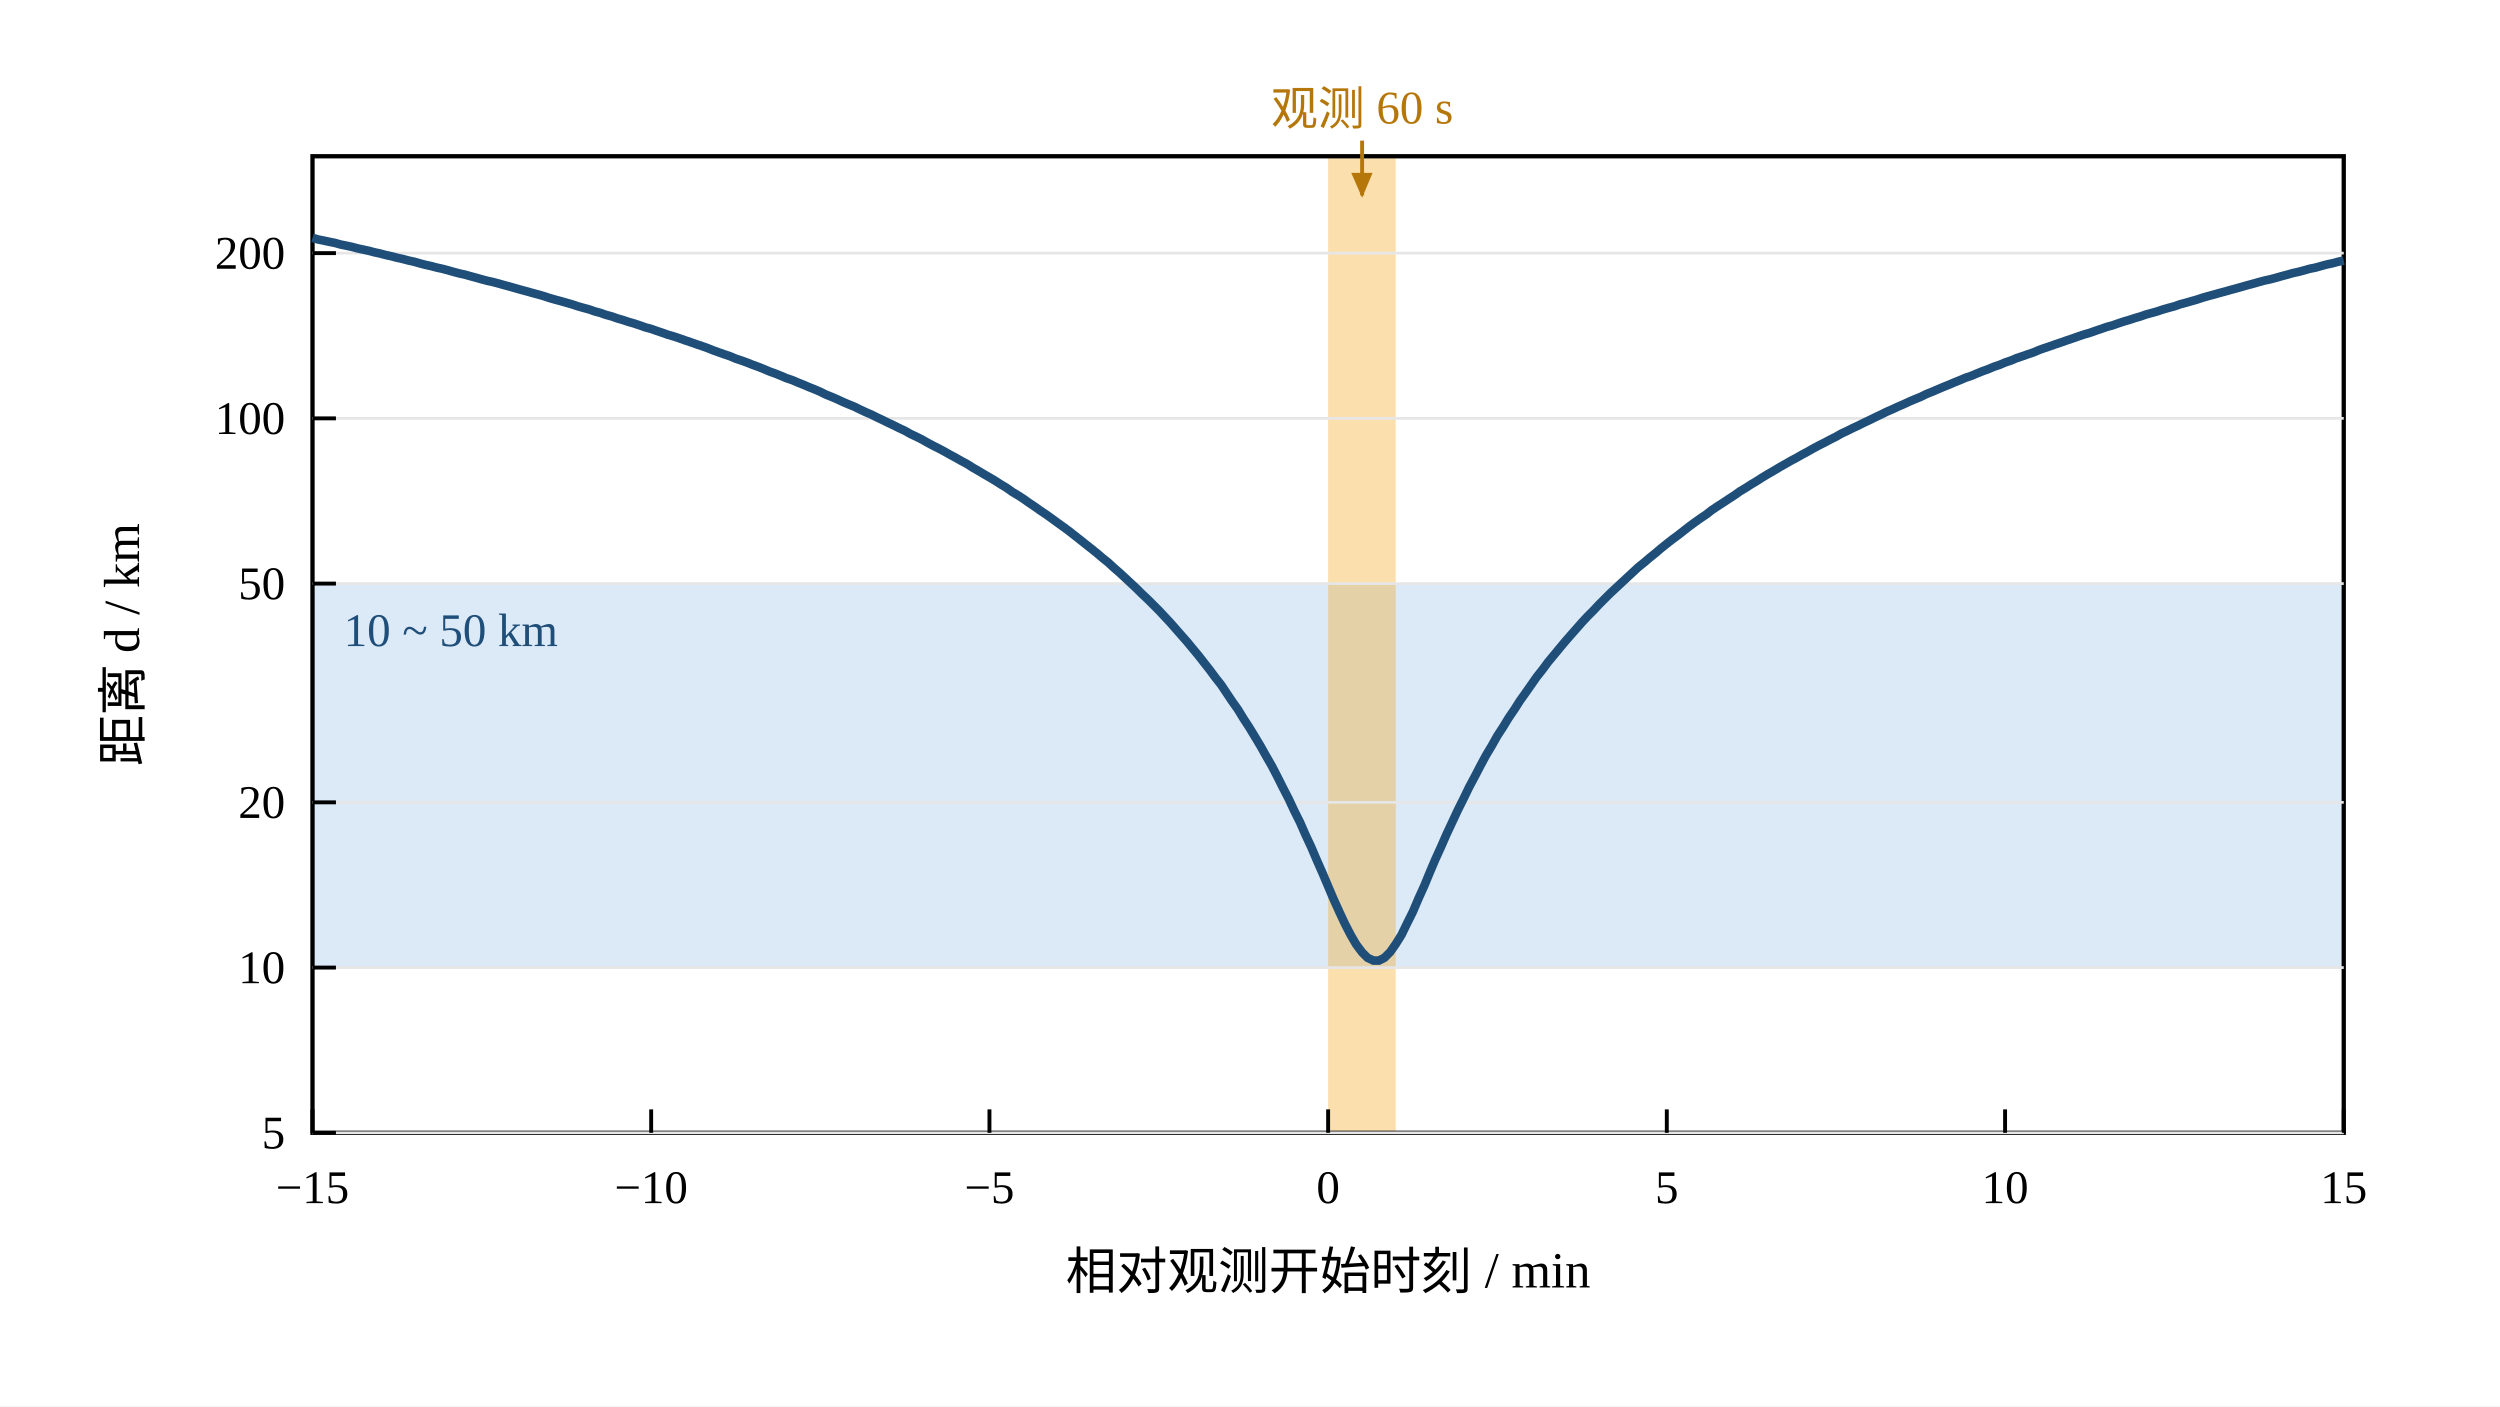
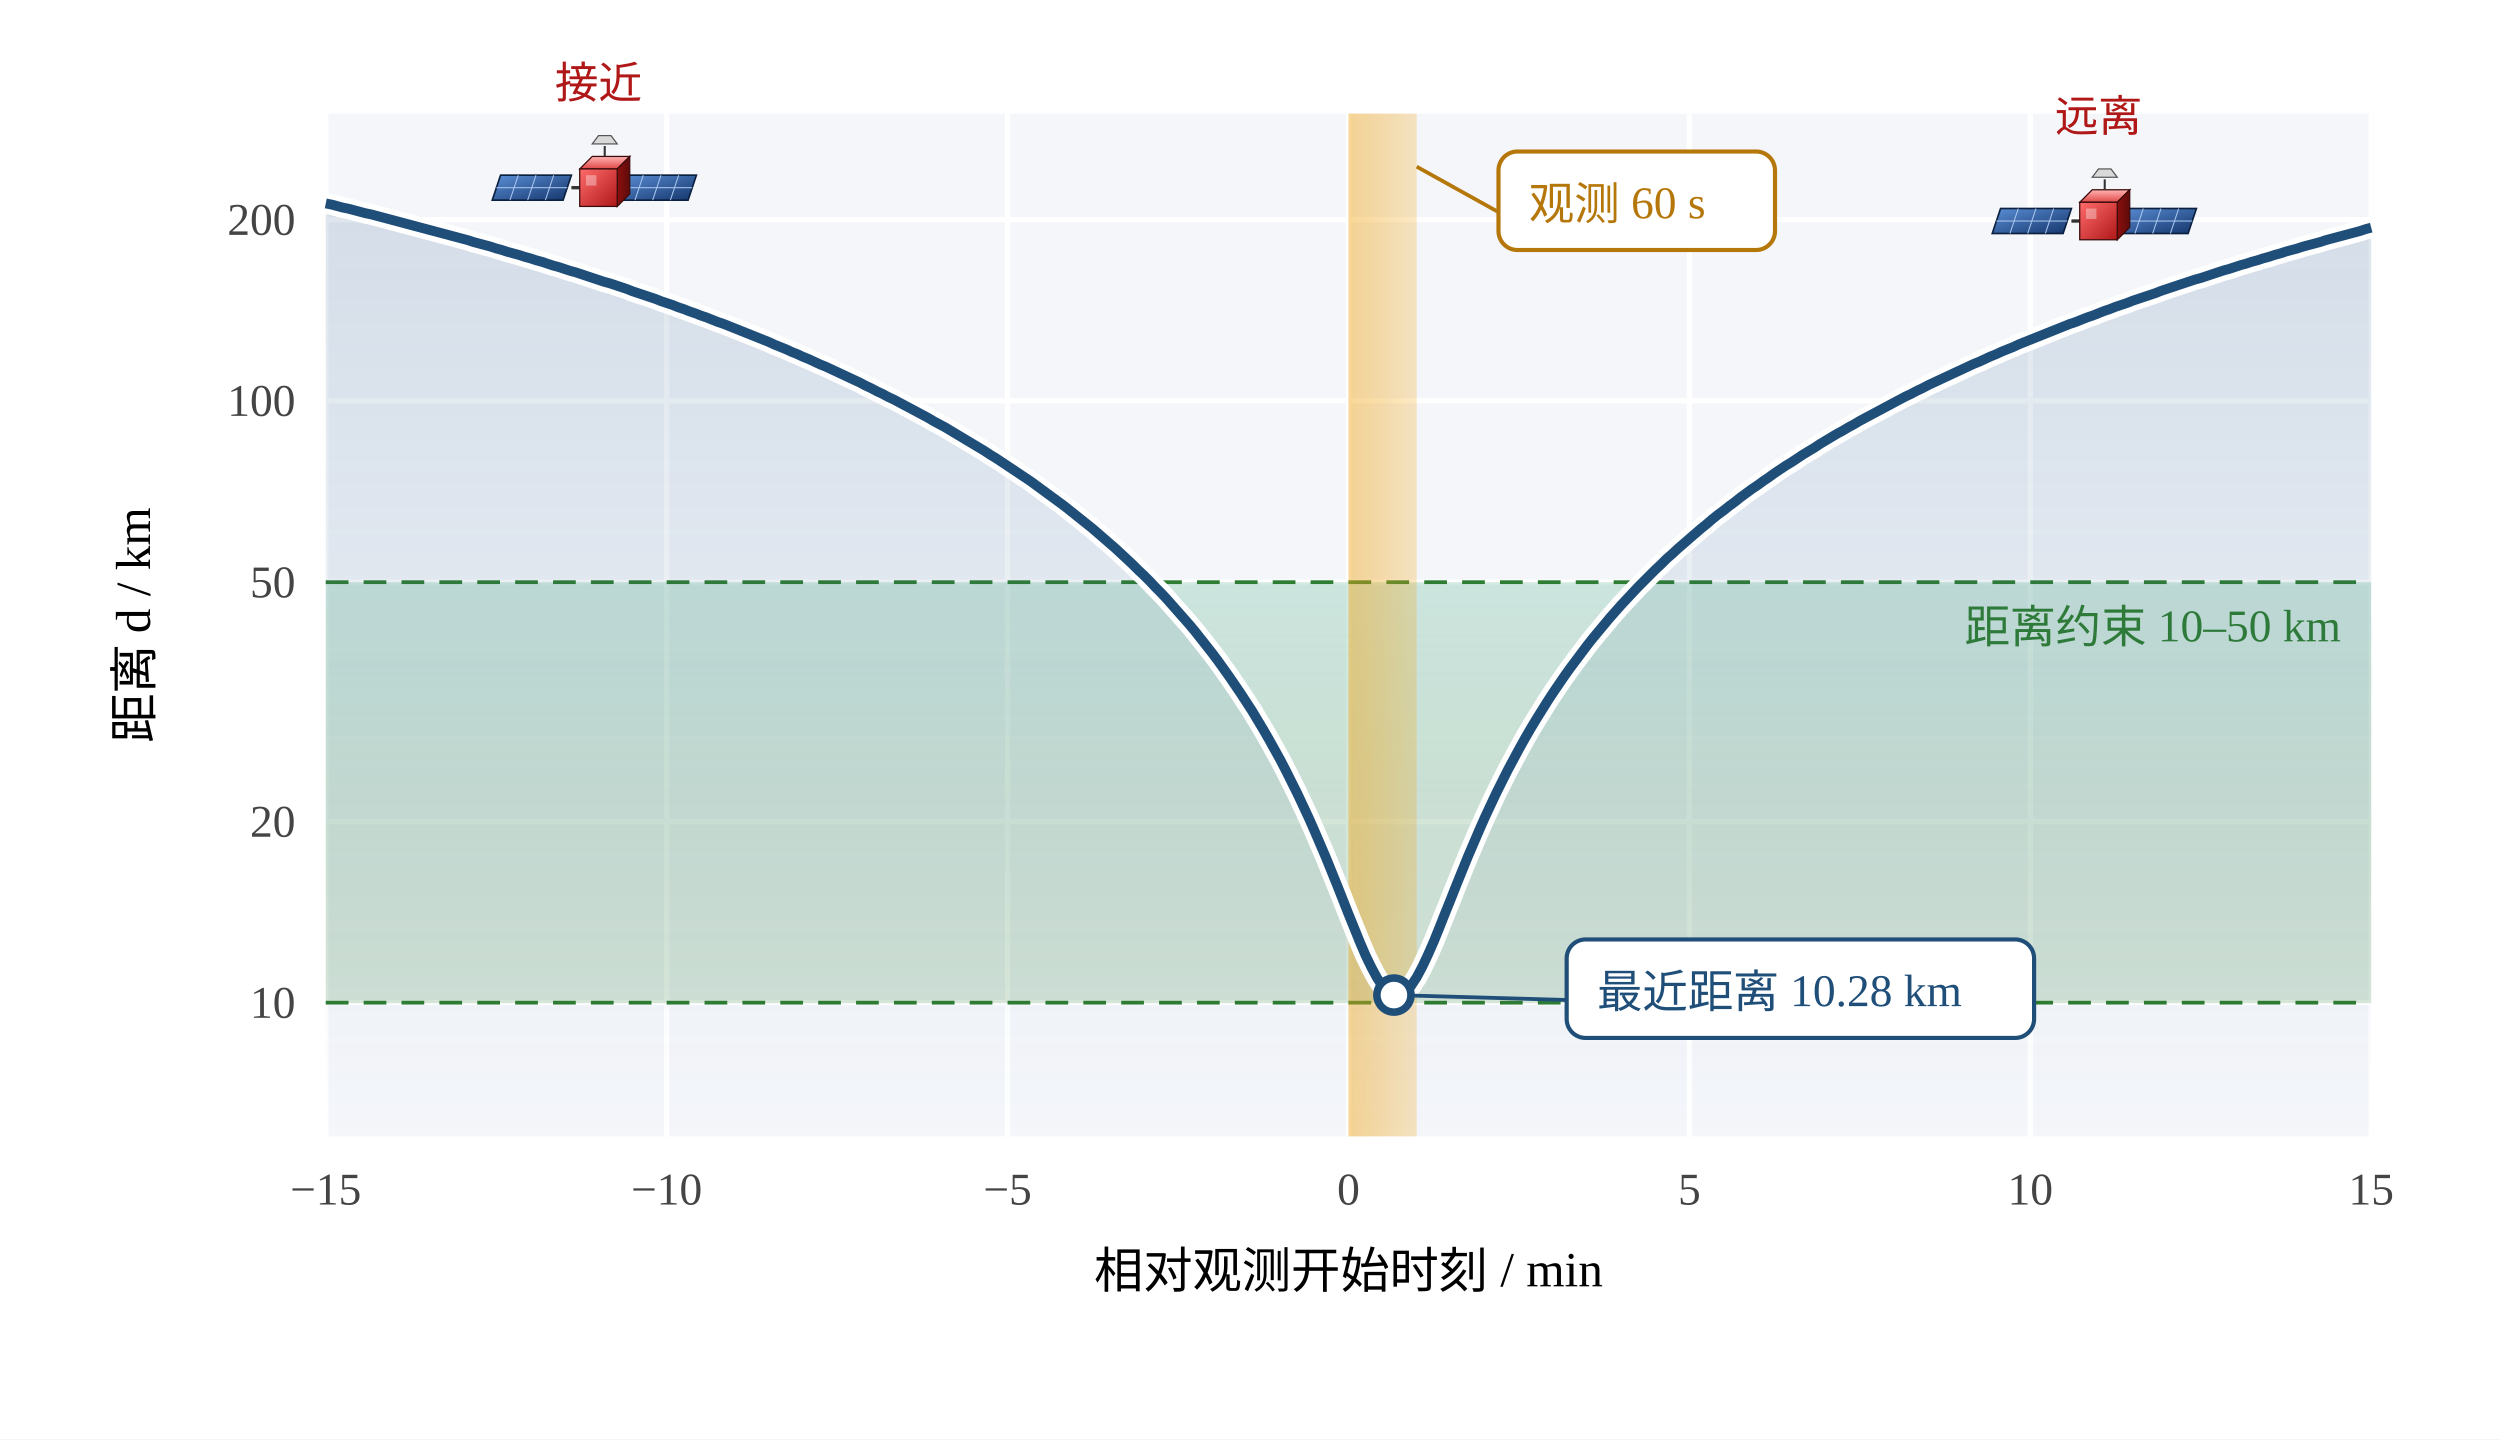
- <svg xmlns="http://www.w3.org/2000/svg" width="640" height="360" viewBox="0 0 640 360">
-   <rect x="0" y="0" width="640" height="360" fill="#FFFFFF" />
-   <rect x="80" y="149.4" width="520" height="98.3" fill="#DCEAF7" />
-   <text x="88.0" y="165.4" font-family="SimSun, Times New Roman" font-size="12" text-anchor="start" fill="#1F4E79">10 ~ 50 km</text>
-   <rect x="340.0" y="40" width="17.3" height="250" fill="#F2A515" fill-opacity="0.35" />
-   <rect x="80" y="40" width="520" height="250" fill="none" stroke="#000000" stroke-width="1.1" />
-   <line x1="80.0" y1="290.0" x2="600.0" y2="290.0" stroke="#E6E6E6" stroke-width="0.7" />
-   <line x1="80.0" y1="290.0" x2="86.0" y2="290.0" stroke="#000000" stroke-width="1.0" />
-   <text x="73.0" y="294.0" font-family="SimSun, Times New Roman" font-size="12" text-anchor="end" fill="#000000">5</text>
-   <line x1="80.0" y1="247.7" x2="600.0" y2="247.7" stroke="#E6E6E6" stroke-width="0.7" />
-   <line x1="80.0" y1="247.7" x2="86.0" y2="247.7" stroke="#000000" stroke-width="1.0" />
-   <text x="73.0" y="251.7" font-family="SimSun, Times New Roman" font-size="12" text-anchor="end" fill="#000000">10</text>
-   <line x1="80.0" y1="205.4" x2="600.0" y2="205.4" stroke="#E6E6E6" stroke-width="0.7" />
-   <line x1="80.0" y1="205.4" x2="86.0" y2="205.4" stroke="#000000" stroke-width="1.0" />
-   <text x="73.0" y="209.4" font-family="SimSun, Times New Roman" font-size="12" text-anchor="end" fill="#000000">20</text>
-   <line x1="80.0" y1="149.4" x2="600.0" y2="149.4" stroke="#E6E6E6" stroke-width="0.7" />
-   <line x1="80.0" y1="149.4" x2="86.0" y2="149.4" stroke="#000000" stroke-width="1.0" />
-   <text x="73.0" y="153.4" font-family="SimSun, Times New Roman" font-size="12" text-anchor="end" fill="#000000">50</text>
-   <line x1="80.0" y1="107.1" x2="600.0" y2="107.1" stroke="#E6E6E6" stroke-width="0.7" />
-   <line x1="80.0" y1="107.1" x2="86.0" y2="107.1" stroke="#000000" stroke-width="1.0" />
-   <text x="73.0" y="111.1" font-family="SimSun, Times New Roman" font-size="12" text-anchor="end" fill="#000000">100</text>
-   <line x1="80.0" y1="64.8" x2="600.0" y2="64.8" stroke="#E6E6E6" stroke-width="0.7" />
-   <line x1="80.0" y1="64.8" x2="86.0" y2="64.8" stroke="#000000" stroke-width="1.0" />
-   <text x="73.0" y="68.8" font-family="SimSun, Times New Roman" font-size="12" text-anchor="end" fill="#000000">200</text>
-   <line x1="80.0" y1="290.0" x2="80.0" y2="284.0" stroke="#000000" stroke-width="1.0" />
-   <text x="80.0" y="308.0" font-family="SimSun, Times New Roman" font-size="12" text-anchor="middle" fill="#000000">−15</text>
-   <line x1="166.7" y1="290.0" x2="166.7" y2="284.0" stroke="#000000" stroke-width="1.0" />
-   <text x="166.7" y="308.0" font-family="SimSun, Times New Roman" font-size="12" text-anchor="middle" fill="#000000">−10</text>
-   <line x1="253.3" y1="290.0" x2="253.3" y2="284.0" stroke="#000000" stroke-width="1.0" />
-   <text x="253.3" y="308.0" font-family="SimSun, Times New Roman" font-size="12" text-anchor="middle" fill="#000000">−5</text>
-   <line x1="340.0" y1="290.0" x2="340.0" y2="284.0" stroke="#000000" stroke-width="1.0" />
-   <text x="340.0" y="308.0" font-family="SimSun, Times New Roman" font-size="12" text-anchor="middle" fill="#000000">0</text>
-   <line x1="426.7" y1="290.0" x2="426.7" y2="284.0" stroke="#000000" stroke-width="1.0" />
-   <text x="426.7" y="308.0" font-family="SimSun, Times New Roman" font-size="12" text-anchor="middle" fill="#000000">5</text>
-   <line x1="513.3" y1="290.0" x2="513.3" y2="284.0" stroke="#000000" stroke-width="1.0" />
-   <text x="513.3" y="308.0" font-family="SimSun, Times New Roman" font-size="12" text-anchor="middle" fill="#000000">10</text>
-   <line x1="600.0" y1="290.0" x2="600.0" y2="284.0" stroke="#000000" stroke-width="1.0" />
-   <text x="600.0" y="308.0" font-family="SimSun, Times New Roman" font-size="12" text-anchor="middle" fill="#000000">15</text>
-   <text x="340.0" y="330.0" font-family="SimSun, Times New Roman" font-size="13" text-anchor="middle" fill="#000000">相对观测开始时刻 / min</text>
-   <text x="36.0" y="165.0" font-family="SimSun, Times New Roman" font-size="13" text-anchor="middle" fill="#000000" transform="rotate(-90 36.0 165.0)">距离 d / km</text>
-   <polyline points="80.0,60.9 81.4,61.3 82.9,61.6 84.3,61.9 85.8,62.2 87.2,62.6 88.7,62.9 90.1,63.2 91.6,63.6 93.0,63.9 94.4,64.2 95.9,64.6 97.3,64.9 98.8,65.3 100.2,65.6 101.7,66.0 103.1,66.3 104.6,66.7 106.0,67.0 107.4,67.4 108.9,67.8 110.3,68.1 111.8,68.5 113.2,68.8 114.7,69.2 116.1,69.6 117.6,70.0 119.0,70.3 120.4,70.7 121.9,71.1 123.3,71.5 124.8,71.9 126.2,72.2 127.7,72.6 129.1,73.0 130.6,73.4 132.0,73.8 133.4,74.2 134.9,74.6 136.3,75.0 137.8,75.4 139.2,75.8 140.7,76.3 142.1,76.7 143.6,77.1 145.0,77.5 146.4,77.9 147.9,78.4 149.3,78.8 150.8,79.2 152.2,79.7 153.7,80.1 155.1,80.6 156.6,81.0 158.0,81.5 159.4,81.9 160.9,82.4 162.3,82.8 163.8,83.3 165.2,83.8 166.7,84.2 168.1,84.7 169.6,85.2 171.0,85.7 172.4,86.1 173.9,86.6 175.3,87.1 176.8,87.6 178.2,88.1 179.7,88.6 181.1,89.1 182.6,89.7 184.0,90.2 185.4,90.7 186.9,91.2 188.3,91.8 189.8,92.3 191.2,92.8 192.7,93.4 194.1,93.9 195.6,94.5 197.0,95.1 198.4,95.6 199.9,96.2 201.3,96.8 202.8,97.3 204.2,97.9 205.7,98.5 207.1,99.1 208.6,99.7 210.0,100.3 211.4,101.0 212.9,101.6 214.3,102.2 215.8,102.9 217.2,103.5 218.7,104.1 220.1,104.8 221.6,105.5 223.0,106.1 224.4,106.8 225.9,107.5 227.3,108.2 228.8,108.9 230.2,109.6 231.7,110.3 233.1,111.1 234.6,111.8 236.0,112.5 237.4,113.3 238.9,114.1 240.3,114.8 241.8,115.6 243.2,116.4 244.7,117.2 246.1,118.0 247.6,118.8 249.0,119.7 250.4,120.5 251.9,121.4 253.3,122.2 254.8,123.1 256.2,124.0 257.7,124.9 259.1,125.9 260.6,126.8 262.0,127.7 263.4,128.7 264.9,129.7 266.3,130.7 267.8,131.7 269.2,132.7 270.7,133.8 272.1,134.8 273.6,135.9 275.0,137.0 276.4,138.1 277.9,139.3 279.3,140.4 280.8,141.6 282.2,142.8 283.7,144.0 285.1,145.3 286.6,146.6 288.0,147.9 289.4,149.2 290.9,150.6 292.3,152.0 293.8,153.4 295.2,154.8 296.7,156.3 298.1,157.8 299.6,159.4 301.0,161.0 302.4,162.6 303.9,164.3 305.3,166.0 306.8,167.8 308.2,169.6 309.7,171.5 311.1,173.4 312.6,175.3 314.0,177.4 315.4,179.5 316.9,181.6 318.3,183.9 319.8,186.2 321.2,188.5 322.7,191.0 324.1,193.5 325.6,196.1 327.0,198.8 328.4,201.6 329.9,204.5 331.3,207.5 332.8,210.5 334.2,213.7 335.7,216.9 337.1,220.2 338.6,223.6 340.0,226.9 341.4,230.2 342.9,233.5 344.3,236.5 345.8,239.4 347.2,241.8 348.7,243.8 350.1,245.2 351.6,245.9 353.0,245.9 354.4,245.2 355.9,243.7 357.3,241.7 358.8,239.3 360.2,236.4 361.7,233.4 363.1,230.1 364.6,226.8 366.0,223.4 367.4,220.1 368.9,216.8 370.3,213.6 371.8,210.4 373.2,207.4 374.7,204.4 376.1,201.5 377.6,198.7 379.0,196.0 380.4,193.4 381.9,190.9 383.3,188.4 384.8,186.1 386.2,183.8 387.7,181.6 389.1,179.4 390.6,177.3 392.0,175.3 393.4,173.3 394.9,171.4 396.3,169.5 397.8,167.7 399.2,166.0 400.7,164.2 402.1,162.6 403.6,160.9 405.0,159.3 406.4,157.8 407.9,156.3 409.3,154.8 410.8,153.3 412.2,151.9 413.7,150.5 415.1,149.2 416.6,147.8 418.0,146.5 419.4,145.2 420.9,144.0 422.3,142.8 423.8,141.6 425.2,140.4 426.7,139.2 428.1,138.1 429.6,137.0 431.0,135.9 432.4,134.8 433.9,133.7 435.3,132.7 436.8,131.7 438.2,130.6 439.7,129.6 441.1,128.7 442.6,127.7 444.0,126.8 445.4,125.8 446.9,124.9 448.3,124.0 449.8,123.1 451.2,122.2 452.7,121.3 454.1,120.5 455.6,119.6 457.0,118.8 458.4,118.0 459.9,117.2 461.3,116.4 462.8,115.6 464.2,114.8 465.7,114.0 467.1,113.3 468.6,112.5 470.0,111.8 471.4,111.0 472.9,110.3 474.3,109.6 475.8,108.9 477.2,108.2 478.7,107.5 480.1,106.8 481.6,106.1 483.0,105.4 484.4,104.8 485.9,104.1 487.3,103.5 488.8,102.8 490.2,102.2 491.7,101.6 493.1,100.9 494.6,100.3 496.0,99.7 497.4,99.1 498.9,98.5 500.3,97.9 501.8,97.3 503.2,96.7 504.7,96.2 506.1,95.6 507.6,95.0 509.0,94.5 510.4,93.9 511.9,93.4 513.3,92.8 514.8,92.3 516.2,91.7 517.7,91.2 519.1,90.7 520.6,90.2 522.0,89.6 523.4,89.1 524.9,88.6 526.3,88.1 527.8,87.6 529.2,87.1 530.7,86.6 532.1,86.1 533.6,85.6 535.0,85.2 536.4,84.7 537.9,84.2 539.3,83.7 540.8,83.3 542.2,82.8 543.7,82.3 545.1,81.9 546.6,81.4 548.0,81.0 549.4,80.5 550.9,80.1 552.3,79.7 553.8,79.2 555.2,78.8 556.7,78.4 558.1,77.9 559.6,77.5 561.0,77.1 562.4,76.7 563.9,76.2 565.3,75.8 566.8,75.4 568.2,75.0 569.7,74.6 571.1,74.2 572.6,73.8 574.0,73.4 575.4,73.0 576.9,72.6 578.3,72.2 579.8,71.8 581.2,71.5 582.7,71.1 584.1,70.7 585.6,70.3 587.0,69.9 588.4,69.6 589.9,69.2 591.3,68.8 592.8,68.5 594.2,68.1 595.7,67.7 597.1,67.4 598.6,67.0 600.0,66.7" fill="none" stroke="#1F4E79" stroke-width="2.2" />
-   <text x="348.7" y="32.0" font-family="SimSun, Times New Roman" font-size="12" text-anchor="middle" fill="#B5770A">观测 60 s</text>
-   <line x1="348.7" y1="36.0" x2="348.7" y2="50.0" stroke="#B5770A" stroke-width="1.0" />
-   <polygon points="348.7,50.0 346.3,44.5 351.0,44.5" fill="#B5770A" stroke="#B5770A" stroke-width="0.5" />
+ <svg xmlns="http://www.w3.org/2000/svg" width="660" height="380" viewBox="0 0 660 380">
+   <rect x="0" y="0" width="660" height="380" fill="#FFFFFF" />
+   <defs>
+     <linearGradient id="gPanel" x1="0" y1="0" x2="1" y2="1">
+       <stop offset="0" stop-color="#5B8FD6" />
+       <stop offset="1" stop-color="#14356B" />
+     </linearGradient>
+     <linearGradient id="gRedF" x1="0" y1="0" x2="1" y2="1">
+       <stop offset="0" stop-color="#FF6B6B" />
+       <stop offset="1" stop-color="#B01818" />
+     </linearGradient>
+     <linearGradient id="gRedT" x1="0" y1="0" x2="0" y2="1">
+       <stop offset="0" stop-color="#FFB3B3" />
+       <stop offset="1" stop-color="#E04848" />
+     </linearGradient>
+     <linearGradient id="gRedS" x1="0" y1="0" x2="1" y2="0">
+       <stop offset="0" stop-color="#8E1010" />
+       <stop offset="1" stop-color="#5E0A0A" />
+     </linearGradient>
+     <linearGradient id="gBluF" x1="0" y1="0" x2="1" y2="1">
+       <stop offset="0" stop-color="#6FA8E8" />
+       <stop offset="1" stop-color="#1D4E8F" />
+     </linearGradient>
+     <linearGradient id="gBluT" x1="0" y1="0" x2="0" y2="1">
+       <stop offset="0" stop-color="#CFE3FA" />
+       <stop offset="1" stop-color="#7FB0E6" />
+     </linearGradient>
+     <linearGradient id="gBluS" x1="0" y1="0" x2="1" y2="0">
+       <stop offset="0" stop-color="#163C70" />
+       <stop offset="1" stop-color="#0E284D" />
+     </linearGradient>
+     <radialGradient id="gFlame" cx="0.5" cy="0.25" r="0.75">
+       <stop offset="0" stop-color="#FFFBE0" />
+       <stop offset="0.35" stop-color="#FFD23F" />
+       <stop offset="0.75" stop-color="#FF7A1A" />
+       <stop offset="1" stop-color="#D93A0B" />
+     </radialGradient>
+     <radialGradient id="gBall" cx="0.35" cy="0.3" r="0.75">
+       <stop offset="0" stop-color="#FFFFFF" />
+       <stop offset="0.35" stop-color="#7FD3C6" />
+       <stop offset="1" stop-color="#1E5B56" />
+     </radialGradient>
+     <linearGradient id="gBeam" x1="0" y1="0" x2="1" y2="0">
+       <stop offset="0" stop-color="#FFD23F" stop-opacity="0.75" />
+       <stop offset="1" stop-color="#FFD23F" stop-opacity="0.08" />
+     </linearGradient>
+     <linearGradient id="gUnit" x1="0" y1="0" x2="0" y2="1">
+       <stop offset="0" stop-color="#FFFFFF" />
+       <stop offset="1" stop-color="#E8F1F0" />
+     </linearGradient>
+     <linearGradient id="gObs" x1="0" y1="0" x2="0" y2="1">
+       <stop offset="0" stop-color="#FFE48A" />
+       <stop offset="1" stop-color="#F2A515" />
+     </linearGradient>
+     <linearGradient id="gArrow" x1="0" y1="0" x2="0" y2="1">
+       <stop offset="0" stop-color="#4A90D9" />
+       <stop offset="1" stop-color="#1F4E79" />
+     </linearGradient>
+   </defs>
+   <defs>
+     <linearGradient id="gUnder" x1="0" y1="0" x2="0" y2="1">
+       <stop offset="0" stop-color="#2B5C8A" stop-opacity="0.16" />
+       <stop offset="1" stop-color="#2B5C8A" stop-opacity="0.0" />
+     </linearGradient>
+     <linearGradient id="gShell" x1="0" y1="0" x2="0" y2="1">
+       <stop offset="0" stop-color="#7FC4A8" stop-opacity="0.35" />
+       <stop offset="1" stop-color="#2E7D32" stop-opacity="0.18" />
+     </linearGradient>
+     <linearGradient id="gWin" x1="0" y1="0" x2="1" y2="0">
+       <stop offset="0" stop-color="#F2A515" stop-opacity="0.45" />
+       <stop offset="1" stop-color="#F2A515" stop-opacity="0.25" />
+     </linearGradient>
+     <linearGradient id="gOK" x1="0" y1="0" x2="0" y2="1">
+       <stop offset="0" stop-color="#7FC4A8" stop-opacity="0.10" />
+       <stop offset="1" stop-color="#2E7D32" stop-opacity="0.28" />
+     </linearGradient>
+   </defs>
+   <rect x="86" y="30" width="540" height="270" fill="#F4F6FA" stroke="none" />
+   <line x1="86.0" y1="264.7" x2="626.0" y2="264.7" stroke="#FFFFFF" stroke-width="1.4" />
+   <text x="78.0" y="268.7" font-family="SimSun, Times New Roman" font-size="12" text-anchor="end" fill="#444444">10</text>
+   <line x1="86.0" y1="216.9" x2="626.0" y2="216.9" stroke="#FFFFFF" stroke-width="1.4" />
+   <text x="78.0" y="220.9" font-family="SimSun, Times New Roman" font-size="12" text-anchor="end" fill="#444444">20</text>
+   <line x1="86.0" y1="153.7" x2="626.0" y2="153.7" stroke="#FFFFFF" stroke-width="1.4" />
+   <text x="78.0" y="157.7" font-family="SimSun, Times New Roman" font-size="12" text-anchor="end" fill="#444444">50</text>
+   <line x1="86.0" y1="105.8" x2="626.0" y2="105.8" stroke="#FFFFFF" stroke-width="1.4" />
+   <text x="78.0" y="109.8" font-family="SimSun, Times New Roman" font-size="12" text-anchor="end" fill="#444444">100</text>
+   <line x1="86.0" y1="58.0" x2="626.0" y2="58.0" stroke="#FFFFFF" stroke-width="1.4" />
+   <text x="78.0" y="62.0" font-family="SimSun, Times New Roman" font-size="12" text-anchor="end" fill="#444444">200</text>
+   <line x1="86.0" y1="30.0" x2="86.0" y2="300.0" stroke="#FFFFFF" stroke-width="1.4" />
+   <text x="86.0" y="318.0" font-family="SimSun, Times New Roman" font-size="12" text-anchor="middle" fill="#444444">−15</text>
+   <line x1="176.0" y1="30.0" x2="176.0" y2="300.0" stroke="#FFFFFF" stroke-width="1.4" />
+   <text x="176.0" y="318.0" font-family="SimSun, Times New Roman" font-size="12" text-anchor="middle" fill="#444444">−10</text>
+   <line x1="266.0" y1="30.0" x2="266.0" y2="300.0" stroke="#FFFFFF" stroke-width="1.4" />
+   <text x="266.0" y="318.0" font-family="SimSun, Times New Roman" font-size="12" text-anchor="middle" fill="#444444">−5</text>
+   <line x1="356.0" y1="30.0" x2="356.0" y2="300.0" stroke="#FFFFFF" stroke-width="1.4" />
+   <text x="356.0" y="318.0" font-family="SimSun, Times New Roman" font-size="12" text-anchor="middle" fill="#444444">0</text>
+   <line x1="446.0" y1="30.0" x2="446.0" y2="300.0" stroke="#FFFFFF" stroke-width="1.4" />
+   <text x="446.0" y="318.0" font-family="SimSun, Times New Roman" font-size="12" text-anchor="middle" fill="#444444">5</text>
+   <line x1="536.0" y1="30.0" x2="536.0" y2="300.0" stroke="#FFFFFF" stroke-width="1.4" />
+   <text x="536.0" y="318.0" font-family="SimSun, Times New Roman" font-size="12" text-anchor="middle" fill="#444444">10</text>
+   <line x1="626.0" y1="30.0" x2="626.0" y2="300.0" stroke="#FFFFFF" stroke-width="1.4" />
+   <text x="626.0" y="318.0" font-family="SimSun, Times New Roman" font-size="12" text-anchor="middle" fill="#444444">15</text>
+   <text x="356.0" y="340.0" font-family="SimSun, Times New Roman" font-size="13" text-anchor="middle" fill="#000000">相对观测开始时刻 / min</text>
+   <text x="40.0" y="165.0" font-family="SimSun, Times New Roman" font-size="13" text-anchor="middle" fill="#000000" transform="rotate(-90 40.0 165.0)">距离 d / km</text>
+   <rect x="86" y="153.7" width="540" height="111.1" fill="url(#gShell)" />
+   <line x1="86.0" y1="264.7" x2="626.0" y2="264.7" stroke="#2E7D32" stroke-width="1.0" stroke-dasharray="6,4" />
+   <line x1="86.0" y1="153.7" x2="626.0" y2="153.7" stroke="#2E7D32" stroke-width="1.0" stroke-dasharray="6,4" />
+   <text x="618.0" y="169.7" font-family="SimSun, Times New Roman" font-size="12" text-anchor="end" fill="#2E7D32">距离约束 10–50 km</text>
+   <rect x="356.0" y="30" width="18.0" height="270" fill="url(#gWin)" />
+   <polygon points="86.0,53.7 87.5,54.0 89.0,54.4 90.5,54.8 92.0,55.1 93.5,55.5 95.0,55.9 96.5,56.3 98.0,56.6 99.5,57.0 101.0,57.4 102.5,57.8 104.0,58.2 105.5,58.6 107.0,59.0 108.5,59.4 110.0,59.8 111.5,60.2 113.0,60.6 114.5,61.0 116.0,61.4 117.5,61.8 119.0,62.2 120.5,62.6 122.0,63.0 123.5,63.4 125.0,63.9 126.5,64.3 128.0,64.7 129.5,65.1 131.0,65.6 132.5,66.0 134.0,66.5 135.5,66.9 137.0,67.3 138.5,67.8 140.0,68.2 141.5,68.7 143.0,69.1 144.5,69.6 146.0,70.1 147.5,70.5 149.0,71.0 150.5,71.5 152.0,71.9 153.5,72.4 155.0,72.9 156.5,73.4 158.0,73.9 159.5,74.4 161.0,74.8 162.5,75.3 164.0,75.8 165.5,76.3 167.0,76.9 168.5,77.4 170.0,77.9 171.5,78.4 173.0,78.9 174.5,79.5 176.0,80.0 177.5,80.5 179.0,81.1 180.5,81.6 182.0,82.2 183.5,82.7 185.0,83.3 186.5,83.8 188.0,84.4 189.5,85.0 191.0,85.5 192.5,86.1 194.0,86.7 195.5,87.3 197.0,87.9 198.5,88.5 200.0,89.1 201.5,89.7 203.0,90.3 204.5,91.0 206.0,91.6 207.5,92.2 209.0,92.9 210.5,93.5 212.0,94.2 213.5,94.8 215.0,95.5 216.5,96.2 218.0,96.8 219.5,97.5 221.0,98.2 222.5,98.9 224.0,99.6 225.5,100.3 227.0,101.0 228.5,101.8 230.0,102.5 231.5,103.3 233.0,104.0 234.5,104.8 236.0,105.5 237.5,106.3 239.0,107.1 240.5,107.9 242.0,108.7 243.5,109.5 245.0,110.3 246.5,111.2 248.0,112.0 249.5,112.8 251.0,113.7 252.5,114.6 254.0,115.5 255.5,116.4 257.0,117.3 258.5,118.2 260.0,119.1 261.5,120.1 263.0,121.0 264.5,122.0 266.0,123.0 267.5,124.0 269.0,125.0 270.5,126.0 272.0,127.0 273.5,128.1 275.0,129.2 276.5,130.3 278.0,131.4 279.5,132.5 281.0,133.6 282.5,134.8 284.0,136.0 285.5,137.2 287.0,138.4 288.5,139.6 290.0,140.9 291.5,142.2 293.0,143.5 294.5,144.8 296.0,146.2 297.5,147.6 299.0,149.0 300.5,150.5 302.0,151.9 303.5,153.4 305.0,155.0 306.5,156.5 308.0,158.1 309.5,159.8 311.0,161.5 312.5,163.2 314.0,164.9 315.5,166.7 317.0,168.6 318.5,170.5 320.0,172.4 321.5,174.4 323.0,176.5 324.5,178.6 326.0,180.8 327.5,183.0 329.0,185.3 330.5,187.6 332.0,190.1 333.5,192.6 335.0,195.2 336.5,197.9 338.0,200.6 339.5,203.5 341.0,206.5 342.5,209.5 344.0,212.7 345.5,215.9 347.0,219.3 348.5,222.8 350.0,226.3 351.5,230.0 353.0,233.7 354.5,237.5 356.0,241.3 357.5,245.0 359.0,248.7 360.5,252.2 362.0,255.3 363.5,258.1 365.0,260.4 366.5,261.9 368.0,262.7 369.5,262.7 371.0,261.9 372.5,260.3 374.0,258.0 375.5,255.2 377.0,252.0 378.5,248.6 380.0,244.9 381.5,241.1 383.0,237.4 384.5,233.6 386.0,229.9 387.5,226.2 389.0,222.7 390.5,219.2 392.0,215.8 393.5,212.6 395.0,209.4 396.5,206.4 398.0,203.4 399.5,200.6 401.0,197.8 402.5,195.1 404.0,192.5 405.5,190.0 407.0,187.6 408.5,185.2 410.0,182.9 411.5,180.7 413.0,178.5 414.5,176.4 416.0,174.4 417.5,172.4 419.0,170.4 420.5,168.5 422.0,166.7 423.5,164.9 425.0,163.1 426.5,161.4 428.0,159.7 429.5,158.1 431.0,156.5 432.5,154.9 434.0,153.4 435.5,151.9 437.0,150.4 438.5,149.0 440.0,147.5 441.5,146.2 443.0,144.8 444.5,143.5 446.0,142.2 447.5,140.9 449.0,139.6 450.5,138.4 452.0,137.1 453.5,135.9 455.0,134.8 456.5,133.6 458.0,132.5 459.5,131.3 461.0,130.2 462.5,129.1 464.0,128.1 465.5,127.0 467.0,126.0 468.5,124.9 470.0,123.9 471.5,122.9 473.0,122.0 474.5,121.0 476.0,120.0 477.5,119.1 479.0,118.2 480.5,117.2 482.0,116.3 483.5,115.4 485.0,114.5 486.5,113.7 488.0,112.8 489.5,112.0 491.0,111.1 492.5,110.3 494.0,109.5 495.5,108.7 497.0,107.9 498.5,107.1 500.0,106.3 501.5,105.5 503.0,104.7 504.5,104.0 506.0,103.2 507.5,102.5 509.0,101.7 510.5,101.0 512.0,100.3 513.5,99.6 515.0,98.9 516.5,98.2 518.0,97.5 519.5,96.8 521.0,96.1 522.5,95.5 524.0,94.8 525.5,94.1 527.0,93.5 528.5,92.8 530.0,92.2 531.5,91.6 533.0,90.9 534.5,90.3 536.0,89.7 537.5,89.1 539.0,88.5 540.5,87.9 542.0,87.3 543.5,86.7 545.0,86.1 546.5,85.5 548.0,85.0 549.5,84.4 551.0,83.8 552.5,83.3 554.0,82.7 555.5,82.1 557.0,81.6 558.5,81.0 560.0,80.5 561.5,80.0 563.0,79.4 564.5,78.9 566.0,78.4 567.5,77.9 569.0,77.4 570.5,76.8 572.0,76.3 573.5,75.8 575.0,75.3 576.5,74.8 578.0,74.3 579.5,73.8 581.0,73.4 582.5,72.9 584.0,72.4 585.5,71.9 587.0,71.4 588.5,71.0 590.0,70.5 591.5,70.0 593.0,69.6 594.5,69.1 596.0,68.7 597.5,68.2 599.0,67.8 600.5,67.3 602.0,66.9 603.5,66.4 605.0,66.0 606.5,65.6 608.0,65.1 609.5,64.7 611.0,64.3 612.5,63.9 614.0,63.4 615.5,63.0 617.0,62.6 618.5,62.2 620.0,61.8 621.5,61.4 623.0,61.0 624.5,60.5 626.0,60.1 626.0,300.0 86.0,300.0" fill="url(#gUnder)" stroke="none" stroke-width="1.0" />
+   <polyline points="86.0,53.7 87.5,54.0 89.0,54.4 90.5,54.8 92.0,55.1 93.5,55.5 95.0,55.9 96.5,56.3 98.0,56.6 99.5,57.0 101.0,57.4 102.5,57.8 104.0,58.2 105.5,58.6 107.0,59.0 108.5,59.4 110.0,59.8 111.5,60.2 113.0,60.6 114.5,61.0 116.0,61.4 117.5,61.8 119.0,62.2 120.5,62.6 122.0,63.0 123.5,63.4 125.0,63.9 126.5,64.3 128.0,64.7 129.5,65.1 131.0,65.6 132.5,66.0 134.0,66.5 135.5,66.9 137.0,67.3 138.5,67.8 140.0,68.2 141.5,68.7 143.0,69.1 144.5,69.6 146.0,70.1 147.5,70.5 149.0,71.0 150.5,71.5 152.0,71.9 153.5,72.4 155.0,72.9 156.5,73.4 158.0,73.9 159.5,74.4 161.0,74.8 162.5,75.3 164.0,75.8 165.5,76.3 167.0,76.9 168.5,77.4 170.0,77.9 171.5,78.4 173.0,78.9 174.5,79.5 176.0,80.0 177.5,80.5 179.0,81.1 180.5,81.6 182.0,82.2 183.5,82.7 185.0,83.3 186.5,83.8 188.0,84.4 189.5,85.0 191.0,85.5 192.5,86.1 194.0,86.7 195.5,87.3 197.0,87.9 198.5,88.5 200.0,89.1 201.5,89.7 203.0,90.3 204.5,91.0 206.0,91.6 207.5,92.2 209.0,92.9 210.5,93.5 212.0,94.2 213.5,94.8 215.0,95.5 216.5,96.2 218.0,96.8 219.5,97.5 221.0,98.2 222.5,98.9 224.0,99.6 225.5,100.3 227.0,101.0 228.5,101.8 230.0,102.5 231.5,103.3 233.0,104.0 234.5,104.8 236.0,105.5 237.5,106.3 239.0,107.1 240.5,107.9 242.0,108.7 243.5,109.5 245.0,110.3 246.5,111.2 248.0,112.0 249.5,112.8 251.0,113.7 252.5,114.6 254.0,115.5 255.5,116.4 257.0,117.3 258.5,118.2 260.0,119.1 261.5,120.1 263.0,121.0 264.5,122.0 266.0,123.0 267.5,124.0 269.0,125.0 270.5,126.0 272.0,127.0 273.5,128.1 275.0,129.2 276.5,130.3 278.0,131.4 279.5,132.5 281.0,133.6 282.5,134.8 284.0,136.0 285.5,137.2 287.0,138.4 288.5,139.6 290.0,140.9 291.5,142.2 293.0,143.5 294.5,144.8 296.0,146.2 297.5,147.6 299.0,149.0 300.5,150.5 302.0,151.9 303.5,153.4 305.0,155.0 306.5,156.5 308.0,158.1 309.5,159.8 311.0,161.5 312.5,163.2 314.0,164.9 315.5,166.7 317.0,168.6 318.5,170.5 320.0,172.4 321.5,174.4 323.0,176.5 324.5,178.6 326.0,180.8 327.5,183.0 329.0,185.3 330.5,187.6 332.0,190.1 333.5,192.6 335.0,195.2 336.5,197.9 338.0,200.6 339.5,203.5 341.0,206.5 342.5,209.5 344.0,212.7 345.5,215.9 347.0,219.3 348.5,222.8 350.0,226.3 351.5,230.0 353.0,233.7 354.5,237.5 356.0,241.3 357.5,245.0 359.0,248.7 360.5,252.2 362.0,255.3 363.5,258.1 365.0,260.4 366.5,261.9 368.0,262.7 369.5,262.7 371.0,261.9 372.5,260.3 374.0,258.0 375.5,255.2 377.0,252.0 378.5,248.6 380.0,244.9 381.5,241.1 383.0,237.4 384.5,233.6 386.0,229.9 387.5,226.2 389.0,222.7 390.5,219.2 392.0,215.8 393.5,212.6 395.0,209.4 396.5,206.4 398.0,203.4 399.5,200.6 401.0,197.8 402.5,195.1 404.0,192.5 405.5,190.0 407.0,187.6 408.5,185.2 410.0,182.9 411.5,180.7 413.0,178.5 414.5,176.4 416.0,174.4 417.5,172.4 419.0,170.4 420.5,168.5 422.0,166.7 423.5,164.9 425.0,163.1 426.5,161.4 428.0,159.7 429.5,158.1 431.0,156.5 432.5,154.9 434.0,153.4 435.5,151.9 437.0,150.4 438.5,149.0 440.0,147.5 441.5,146.2 443.0,144.8 444.5,143.5 446.0,142.2 447.5,140.9 449.0,139.6 450.5,138.4 452.0,137.1 453.5,135.9 455.0,134.8 456.5,133.6 458.0,132.5 459.5,131.3 461.0,130.2 462.5,129.1 464.0,128.1 465.5,127.0 467.0,126.0 468.5,124.9 470.0,123.9 471.5,122.9 473.0,122.0 474.5,121.0 476.0,120.0 477.5,119.1 479.0,118.2 480.5,117.2 482.0,116.3 483.5,115.4 485.0,114.5 486.5,113.7 488.0,112.8 489.5,112.0 491.0,111.1 492.5,110.3 494.0,109.5 495.5,108.7 497.0,107.9 498.5,107.1 500.0,106.3 501.5,105.5 503.0,104.7 504.5,104.0 506.0,103.2 507.5,102.5 509.0,101.7 510.5,101.0 512.0,100.3 513.5,99.6 515.0,98.9 516.5,98.2 518.0,97.5 519.5,96.8 521.0,96.1 522.5,95.5 524.0,94.8 525.5,94.1 527.0,93.5 528.5,92.8 530.0,92.2 531.5,91.6 533.0,90.9 534.5,90.3 536.0,89.7 537.5,89.1 539.0,88.5 540.5,87.9 542.0,87.3 543.5,86.7 545.0,86.1 546.5,85.5 548.0,85.0 549.5,84.4 551.0,83.8 552.5,83.3 554.0,82.7 555.5,82.1 557.0,81.6 558.5,81.0 560.0,80.5 561.5,80.0 563.0,79.4 564.5,78.9 566.0,78.4 567.5,77.9 569.0,77.4 570.5,76.8 572.0,76.3 573.5,75.8 575.0,75.3 576.5,74.8 578.0,74.3 579.5,73.8 581.0,73.4 582.5,72.9 584.0,72.4 585.5,71.9 587.0,71.4 588.5,71.0 590.0,70.5 591.5,70.0 593.0,69.6 594.5,69.1 596.0,68.7 597.5,68.2 599.0,67.8 600.5,67.3 602.0,66.9 603.5,66.4 605.0,66.0 606.5,65.6 608.0,65.1 609.5,64.7 611.0,64.3 612.5,63.9 614.0,63.4 615.5,63.0 617.0,62.6 618.5,62.2 620.0,61.8 621.5,61.4 623.0,61.0 624.5,60.5 626.0,60.1" fill="none" stroke="#FFFFFF" stroke-width="5.5" />
+   <polyline points="86.0,53.7 87.5,54.0 89.0,54.4 90.5,54.8 92.0,55.1 93.5,55.5 95.0,55.9 96.5,56.3 98.0,56.6 99.5,57.0 101.0,57.4 102.5,57.8 104.0,58.2 105.5,58.6 107.0,59.0 108.5,59.4 110.0,59.8 111.5,60.2 113.0,60.6 114.5,61.0 116.0,61.4 117.5,61.8 119.0,62.2 120.5,62.6 122.0,63.0 123.5,63.4 125.0,63.9 126.5,64.3 128.0,64.7 129.5,65.1 131.0,65.6 132.5,66.0 134.0,66.5 135.5,66.9 137.0,67.3 138.5,67.8 140.0,68.2 141.5,68.7 143.0,69.1 144.5,69.6 146.0,70.1 147.5,70.5 149.0,71.0 150.5,71.5 152.0,71.9 153.5,72.4 155.0,72.9 156.5,73.4 158.0,73.9 159.5,74.4 161.0,74.8 162.5,75.3 164.0,75.8 165.5,76.3 167.0,76.9 168.5,77.4 170.0,77.9 171.5,78.4 173.0,78.9 174.5,79.5 176.0,80.0 177.5,80.5 179.0,81.1 180.5,81.6 182.0,82.2 183.5,82.7 185.0,83.3 186.5,83.8 188.0,84.4 189.5,85.0 191.0,85.5 192.5,86.1 194.0,86.7 195.5,87.3 197.0,87.9 198.5,88.5 200.0,89.1 201.5,89.7 203.0,90.3 204.5,91.0 206.0,91.6 207.5,92.2 209.0,92.9 210.5,93.5 212.0,94.2 213.5,94.8 215.0,95.5 216.5,96.2 218.0,96.8 219.5,97.5 221.0,98.2 222.5,98.9 224.0,99.6 225.5,100.3 227.0,101.0 228.5,101.8 230.0,102.5 231.5,103.3 233.0,104.0 234.5,104.8 236.0,105.5 237.5,106.3 239.0,107.1 240.5,107.9 242.0,108.7 243.5,109.5 245.0,110.3 246.5,111.2 248.0,112.0 249.5,112.8 251.0,113.7 252.5,114.6 254.0,115.5 255.5,116.4 257.0,117.3 258.5,118.2 260.0,119.1 261.5,120.1 263.0,121.0 264.5,122.0 266.0,123.0 267.5,124.0 269.0,125.0 270.5,126.0 272.0,127.0 273.5,128.1 275.0,129.2 276.5,130.3 278.0,131.4 279.5,132.5 281.0,133.6 282.5,134.8 284.0,136.0 285.5,137.2 287.0,138.4 288.5,139.6 290.0,140.9 291.5,142.2 293.0,143.5 294.5,144.8 296.0,146.2 297.5,147.6 299.0,149.0 300.5,150.5 302.0,151.9 303.5,153.4 305.0,155.0 306.5,156.5 308.0,158.1 309.5,159.8 311.0,161.5 312.5,163.2 314.0,164.9 315.5,166.7 317.0,168.6 318.5,170.5 320.0,172.4 321.5,174.4 323.0,176.5 324.5,178.6 326.0,180.8 327.5,183.0 329.0,185.3 330.5,187.6 332.0,190.1 333.5,192.6 335.0,195.2 336.5,197.9 338.0,200.6 339.5,203.5 341.0,206.5 342.5,209.5 344.0,212.7 345.5,215.9 347.0,219.3 348.5,222.8 350.0,226.3 351.5,230.0 353.0,233.7 354.5,237.5 356.0,241.3 357.5,245.0 359.0,248.7 360.5,252.2 362.0,255.3 363.5,258.1 365.0,260.4 366.5,261.9 368.0,262.7 369.5,262.7 371.0,261.9 372.5,260.3 374.0,258.0 375.5,255.2 377.0,252.0 378.5,248.6 380.0,244.9 381.5,241.1 383.0,237.4 384.5,233.6 386.0,229.9 387.5,226.2 389.0,222.7 390.5,219.2 392.0,215.8 393.5,212.6 395.0,209.4 396.5,206.4 398.0,203.4 399.5,200.6 401.0,197.8 402.5,195.1 404.0,192.5 405.5,190.0 407.0,187.6 408.5,185.2 410.0,182.9 411.5,180.7 413.0,178.5 414.5,176.4 416.0,174.4 417.5,172.4 419.0,170.4 420.5,168.5 422.0,166.7 423.5,164.9 425.0,163.1 426.5,161.4 428.0,159.7 429.5,158.1 431.0,156.5 432.5,154.9 434.0,153.4 435.5,151.9 437.0,150.4 438.5,149.0 440.0,147.5 441.5,146.2 443.0,144.8 444.5,143.5 446.0,142.2 447.5,140.9 449.0,139.6 450.5,138.4 452.0,137.1 453.5,135.9 455.0,134.8 456.5,133.6 458.0,132.5 459.5,131.3 461.0,130.2 462.5,129.1 464.0,128.1 465.5,127.0 467.0,126.0 468.5,124.9 470.0,123.9 471.5,122.9 473.0,122.0 474.5,121.0 476.0,120.0 477.5,119.1 479.0,118.2 480.5,117.2 482.0,116.3 483.5,115.4 485.0,114.5 486.5,113.7 488.0,112.8 489.5,112.0 491.0,111.1 492.5,110.3 494.0,109.5 495.5,108.7 497.0,107.9 498.5,107.1 500.0,106.3 501.5,105.5 503.0,104.7 504.5,104.0 506.0,103.2 507.5,102.5 509.0,101.7 510.5,101.0 512.0,100.3 513.5,99.6 515.0,98.9 516.5,98.2 518.0,97.5 519.5,96.8 521.0,96.1 522.5,95.5 524.0,94.8 525.5,94.1 527.0,93.5 528.5,92.8 530.0,92.2 531.5,91.6 533.0,90.9 534.5,90.3 536.0,89.7 537.5,89.1 539.0,88.5 540.5,87.9 542.0,87.3 543.5,86.7 545.0,86.1 546.5,85.5 548.0,85.0 549.5,84.4 551.0,83.8 552.5,83.3 554.0,82.7 555.5,82.1 557.0,81.6 558.5,81.0 560.0,80.5 561.5,80.0 563.0,79.4 564.5,78.9 566.0,78.4 567.5,77.9 569.0,77.4 570.5,76.8 572.0,76.3 573.5,75.8 575.0,75.3 576.5,74.8 578.0,74.3 579.5,73.8 581.0,73.4 582.5,72.9 584.0,72.4 585.5,71.9 587.0,71.4 588.5,71.0 590.0,70.5 591.5,70.0 593.0,69.6 594.5,69.1 596.0,68.7 597.5,68.2 599.0,67.8 600.5,67.3 602.0,66.9 603.5,66.4 605.0,66.0 606.5,65.6 608.0,65.1 609.5,64.7 611.0,64.3 612.5,63.9 614.0,63.4 615.5,63.0 617.0,62.6 618.5,62.2 620.0,61.8 621.5,61.4 623.0,61.0 624.5,60.5 626.0,60.1" fill="none" stroke="#1F4E79" stroke-width="2.6" />
+   <line x1="368.0" y1="262.7" x2="413.6" y2="264.0" stroke="#1F4E79" stroke-width="1.0" />
+   <circle cx="368.0" cy="262.7" r="4.5" fill="#FFFFFF" stroke="#1F4E79" stroke-width="2" />
+   <rect x="413.6" y="248.016" width="123.4" height="26" rx="5" ry="5" fill="#FFFFFF" stroke="#1F4E79" stroke-width="1.1" />
+   <text x="421.6" y="266.0" font-family="SimSun, Times New Roman" font-size="12" text-anchor="start" fill="#1F4E79">最近距离 10.28 km</text>
+   <line x1="374.0" y1="44.0" x2="395.6" y2="56.0" stroke="#B5770A" stroke-width="1.0" />
+   <rect x="395.6" y="40" width="73.0" height="26" rx="5" ry="5" fill="#FFFFFF" stroke="#B5770A" stroke-width="1.1" />
+   <text x="403.6" y="58.0" font-family="SimSun, Times New Roman" font-size="12" text-anchor="start" fill="#B5770A">观测 60 s</text>
+   <g transform="translate(158.0 47.9) scale(0.55)">
+     <polygon points="-47,-3 -13,-3 -17,9 -51,9" fill="url(#gPanel)" stroke="#0B1F3F" stroke-width="0.8" />
+     <line x1="-38.5" y1="-3" x2="-42.5" y2="9" stroke="#A9C6EE" stroke-width="0.5" />
+     <line x1="-30.0" y1="-3" x2="-34.0" y2="9" stroke="#A9C6EE" stroke-width="0.5" />
+     <line x1="-21.5" y1="-3" x2="-25.5" y2="9" stroke="#A9C6EE" stroke-width="0.5" />
+     <line x1="-49.0" y1="3" x2="-15.0" y2="3" stroke="#A9C6EE" stroke-width="0.5" />
+     <line x1="-13" y1="3" x2="-9" y2="3" stroke="#333333" stroke-width="1.6" />
+     <polygon points="13,-3 47,-3 43,9 9,9" fill="url(#gPanel)" stroke="#0B1F3F" stroke-width="0.8" />
+     <line x1="21.5" y1="-3" x2="17.5" y2="9" stroke="#A9C6EE" stroke-width="0.5" />
+     <line x1="30.0" y1="-3" x2="26.0" y2="9" stroke="#A9C6EE" stroke-width="0.5" />
+     <line x1="38.5" y1="-3" x2="34.5" y2="9" stroke="#A9C6EE" stroke-width="0.5" />
+     <line x1="11.0" y1="3" x2="45.0" y2="3" stroke="#A9C6EE" stroke-width="0.5" />
+     <line x1="9" y1="3" x2="13" y2="3" stroke="#333333" stroke-width="1.6" />
+     <polygon points="-9,-6 -3,-12 15,-12 9,-6" fill="url(#gRedT)" stroke="#3A0A0A" stroke-width="0.6" />
+     <polygon points="9,-6 15,-12 15,6 9,12" fill="url(#gRedS)" stroke="#3A0A0A" stroke-width="0.6" />
+     <rect x="-9" y="-6" width="18" height="18" fill="url(#gRedF)" stroke="#3A0A0A" stroke-width="0.6" />
+     <rect x="-6" y="-3" width="5" height="5" fill="#FFFFFF" fill-opacity="0.35" />
+     <line x1="3" y1="-12" x2="3" y2="-17" stroke="#333333" stroke-width="1" />
+     <polygon points="-3,-18 9,-18 6,-22 0,-22" fill="#D9D9D9" stroke="#555555" stroke-width="0.6" />
+   </g>
+   <g transform="translate(554.0 56.7) scale(0.55)">
+     <polygon points="-47,-3 -13,-3 -17,9 -51,9" fill="url(#gPanel)" stroke="#0B1F3F" stroke-width="0.8" />
+     <line x1="-38.5" y1="-3" x2="-42.5" y2="9" stroke="#A9C6EE" stroke-width="0.5" />
+     <line x1="-30.0" y1="-3" x2="-34.0" y2="9" stroke="#A9C6EE" stroke-width="0.5" />
+     <line x1="-21.5" y1="-3" x2="-25.5" y2="9" stroke="#A9C6EE" stroke-width="0.5" />
+     <line x1="-49.0" y1="3" x2="-15.0" y2="3" stroke="#A9C6EE" stroke-width="0.5" />
+     <line x1="-13" y1="3" x2="-9" y2="3" stroke="#333333" stroke-width="1.6" />
+     <polygon points="13,-3 47,-3 43,9 9,9" fill="url(#gPanel)" stroke="#0B1F3F" stroke-width="0.8" />
+     <line x1="21.5" y1="-3" x2="17.5" y2="9" stroke="#A9C6EE" stroke-width="0.5" />
+     <line x1="30.0" y1="-3" x2="26.0" y2="9" stroke="#A9C6EE" stroke-width="0.5" />
+     <line x1="38.5" y1="-3" x2="34.5" y2="9" stroke="#A9C6EE" stroke-width="0.5" />
+     <line x1="11.0" y1="3" x2="45.0" y2="3" stroke="#A9C6EE" stroke-width="0.5" />
+     <line x1="9" y1="3" x2="13" y2="3" stroke="#333333" stroke-width="1.6" />
+     <polygon points="-9,-6 -3,-12 15,-12 9,-6" fill="url(#gRedT)" stroke="#3A0A0A" stroke-width="0.6" />
+     <polygon points="9,-6 15,-12 15,6 9,12" fill="url(#gRedS)" stroke="#3A0A0A" stroke-width="0.6" />
+     <rect x="-9" y="-6" width="18" height="18" fill="url(#gRedF)" stroke="#3A0A0A" stroke-width="0.6" />
+     <rect x="-6" y="-3" width="5" height="5" fill="#FFFFFF" fill-opacity="0.35" />
+     <line x1="3" y1="-12" x2="3" y2="-17" stroke="#333333" stroke-width="1" />
+     <polygon points="-3,-18 9,-18 6,-22 0,-22" fill="#D9D9D9" stroke="#555555" stroke-width="0.6" />
+   </g>
+   <text x="158.0" y="25.9" font-family="SimSun, Times New Roman" font-size="11.5" text-anchor="middle" fill="#B01818">接近</text>
+   <text x="554.0" y="34.7" font-family="SimSun, Times New Roman" font-size="11.5" text-anchor="middle" fill="#B01818">远离</text>
</svg>
